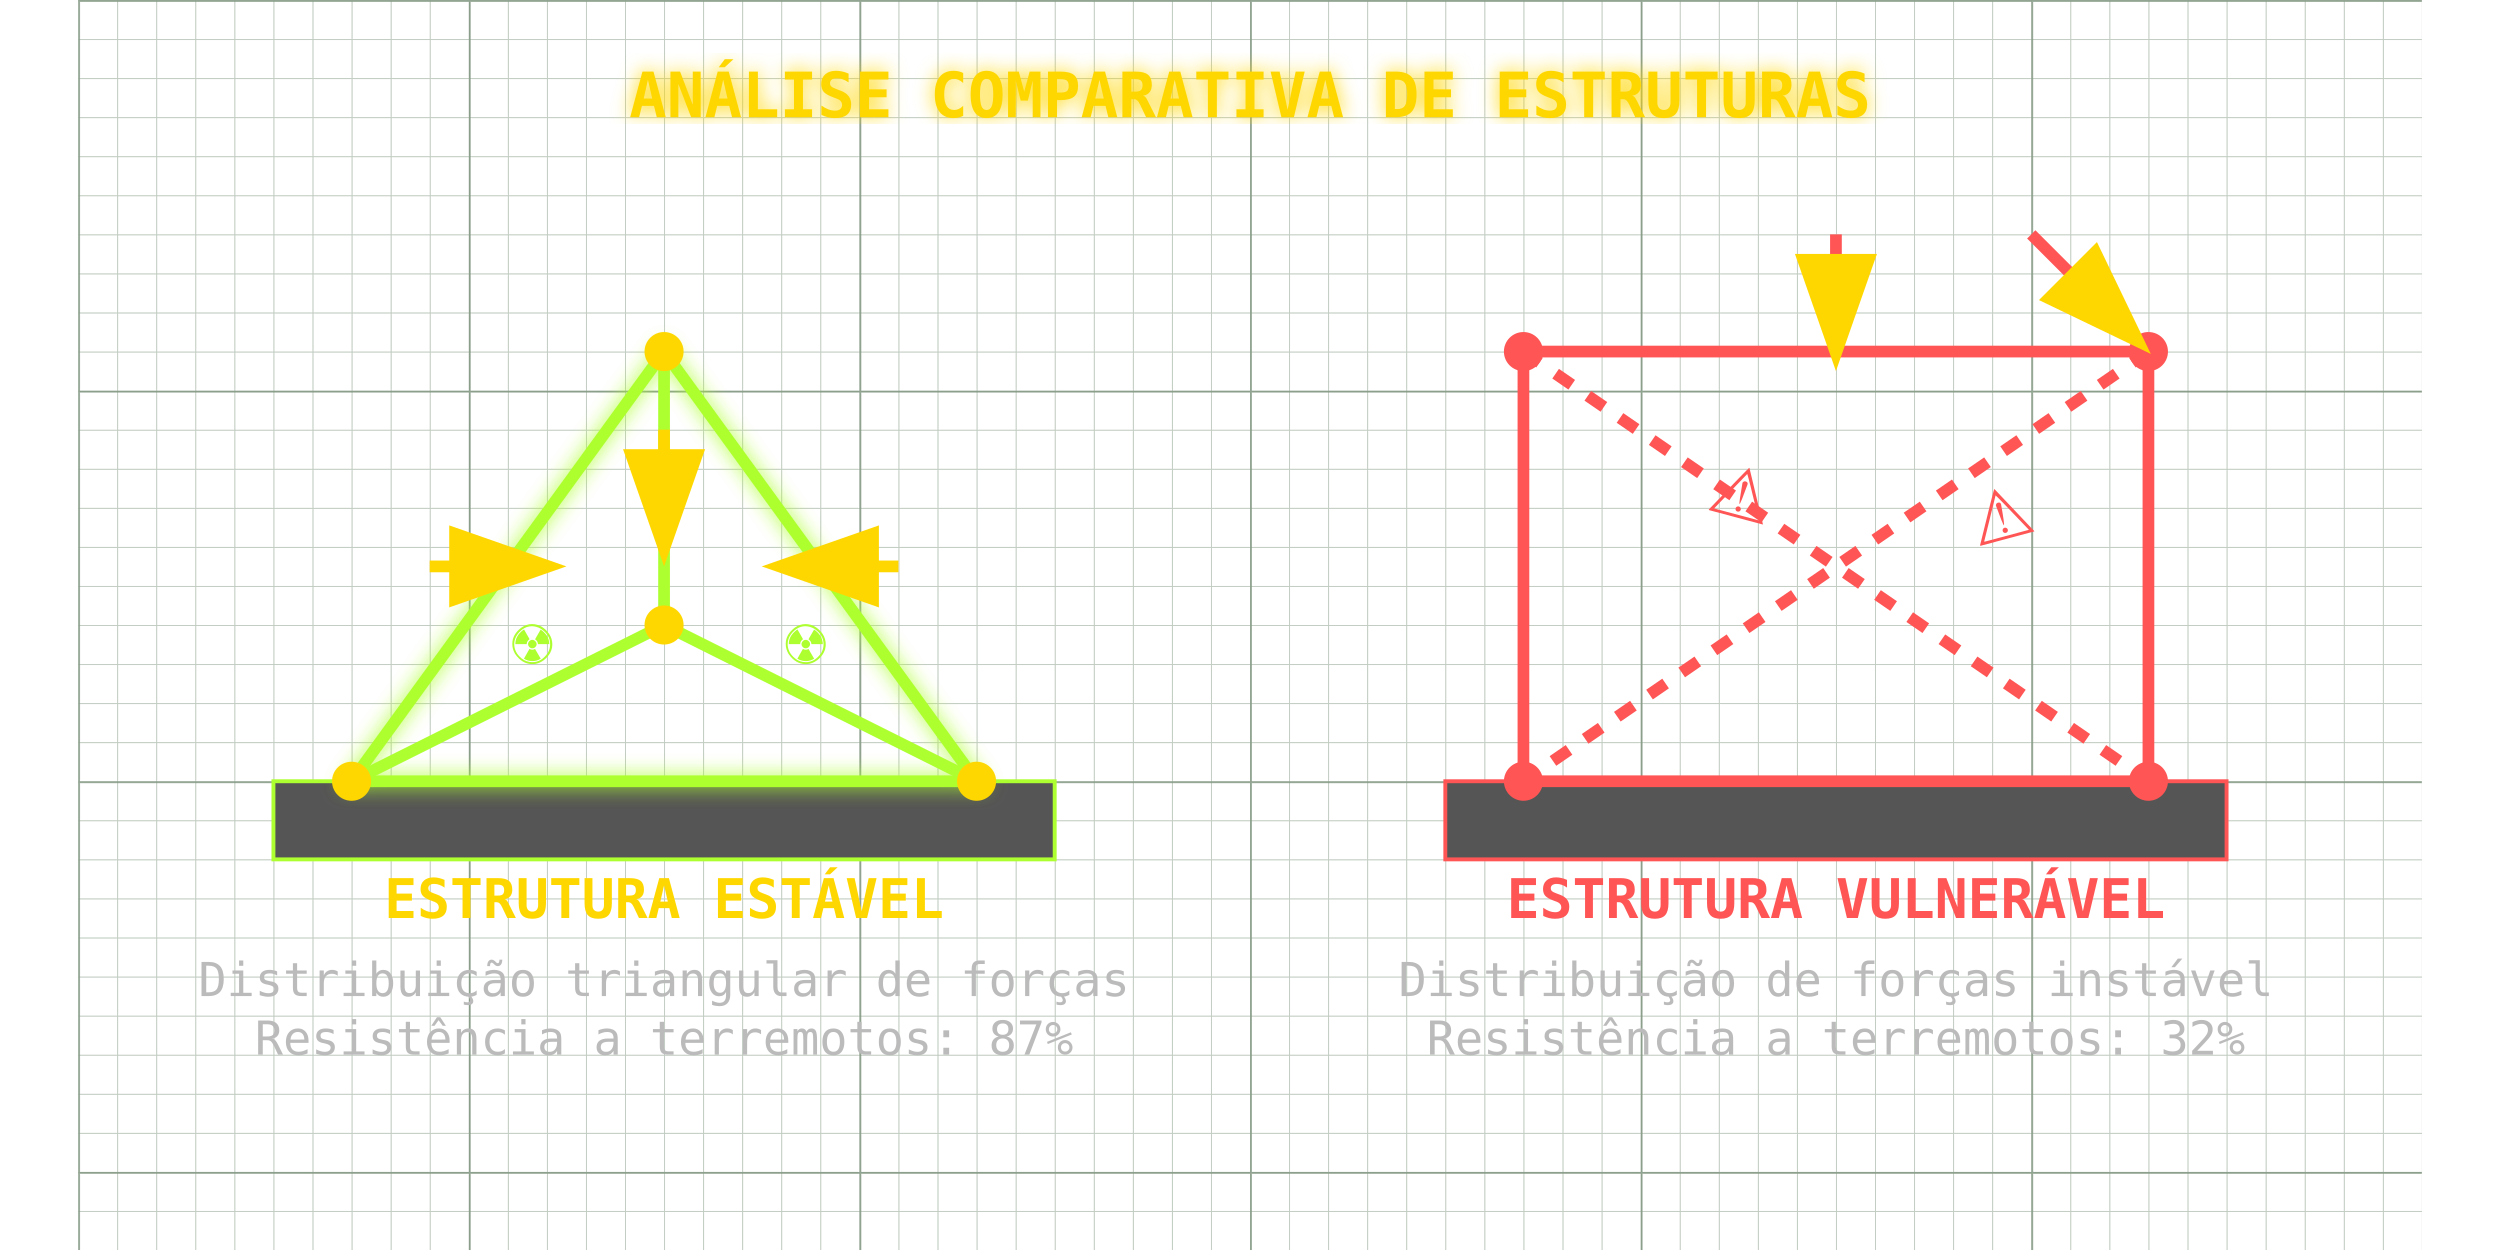
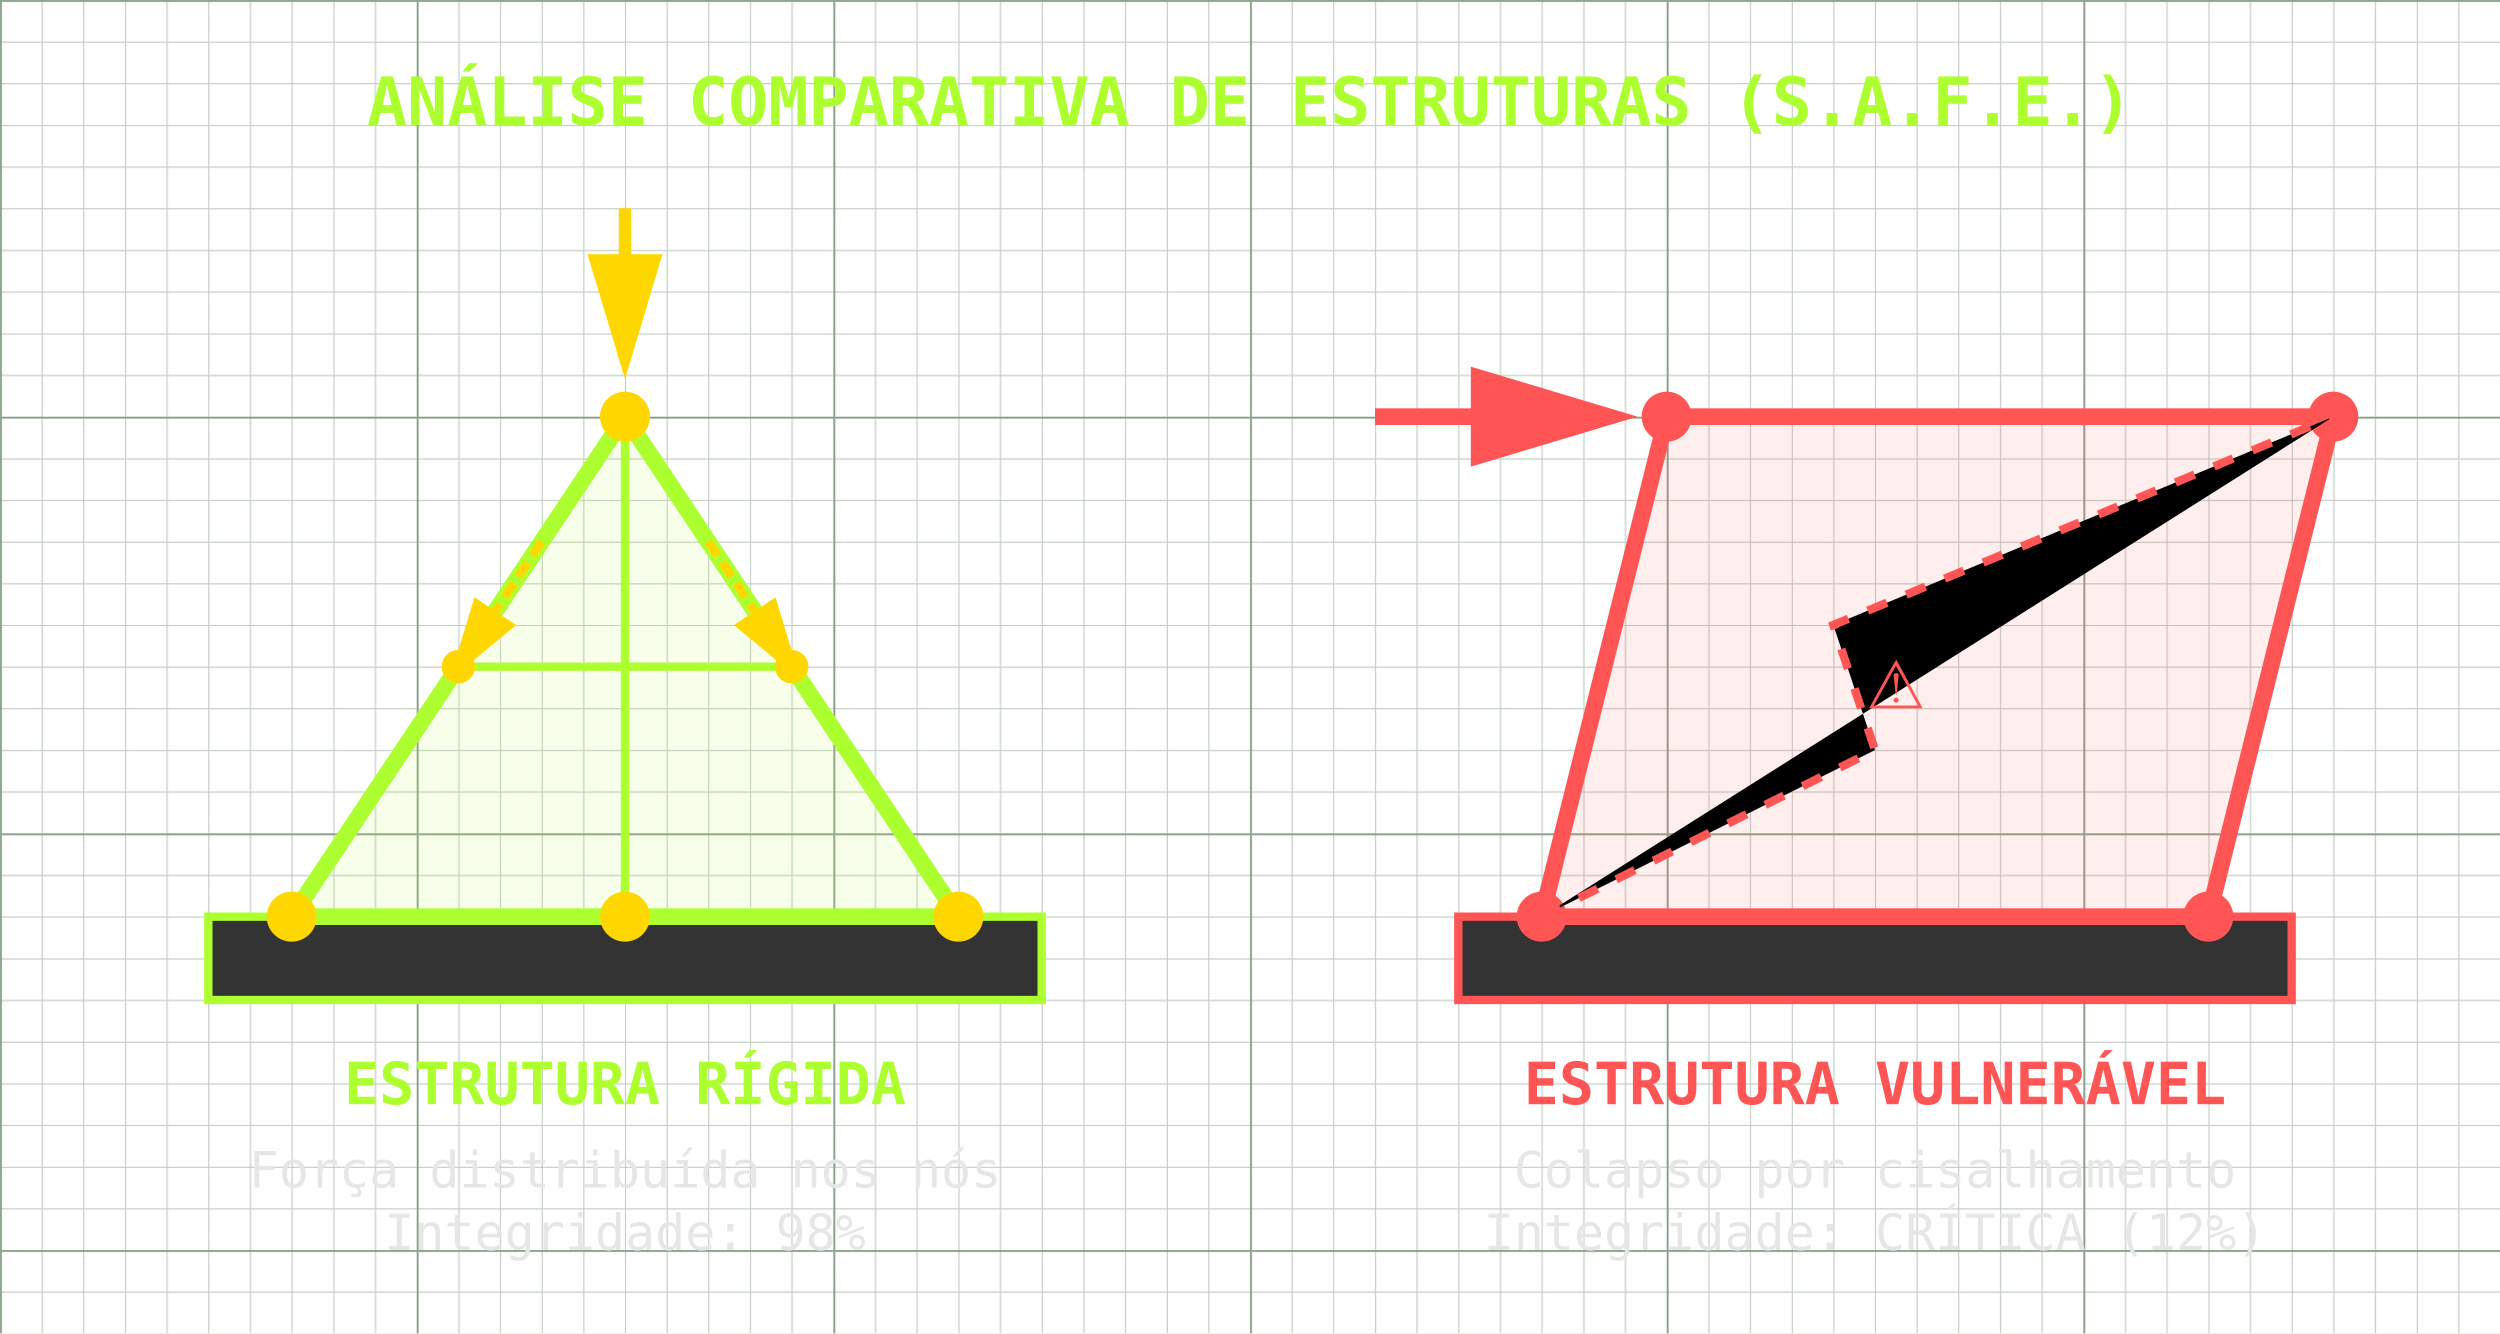
- <svg xmlns="http://www.w3.org/2000/svg" width="600" height="300" viewBox="0 0 600 320" style="                 margin: 20px auto;                 display: block;                 background-color: rgba(0, 0, 0, 0.2);                 border-radius: 5px;               ">
+ <svg xmlns="http://www.w3.org/2000/svg" width="600" height="320" viewBox="0 0 600 320" style="margin: 20px auto; display: block; background-color: rgba(0, 0, 0, 0.2); border-radius: 5px;">
  <defs>
    <pattern id="smallGrid" width="10" height="10" patternUnits="userSpaceOnUse">
      <path d="M 10 0 L 0 0 0 10" fill="none" stroke="#335533" stroke-width="0.5" opacity="0.5" />
    </pattern>
    <pattern id="grid" width="100" height="100" patternUnits="userSpaceOnUse">
      <rect width="100" height="100" fill="url(#smallGrid)" />
      <path d="M 100 0 L 0 0 0 100" fill="none" stroke="#335533" stroke-width="1" opacity="0.8" />
    </pattern>
-     <filter id="glow">
-       <feGaussianBlur stdDeviation="2.5" result="coloredBlur" />
-       <feMerge>
-         <feMergeNode in="coloredBlur" />
-         <feMergeNode in="SourceGraphic" />
-       </feMerge>
-     </filter>
-     <pattern id="metal" width="20" height="20" patternUnits="userSpaceOnUse">
-       <rect width="20" height="20" fill="#333" />
-       <rect width="10" height="10" fill="#555" />
-       <rect width="10" height="10" x="10" y="10" fill="#555" />
-     </pattern>
+     <marker id="arrow-yellow" markerWidth="10" markerHeight="10" refX="8" refY="5" orient="auto">
+       <polygon points="0 2, 10 5, 0 8" fill="#FFD700" />
+     </marker>
+     <marker id="arrow-red" markerWidth="10" markerHeight="10" refX="8" refY="5" orient="auto">
+       <polygon points="0 2, 10 5, 0 8" fill="#ff5555" />
+     </marker>
  </defs>
  <rect width="600" height="320" fill="url(#grid)" opacity="0.6" />
-   <text x="300" y="30" fill="#FFD700" font-size="16" text-anchor="middle" font-weight="bold" filter="url(#glow)" font-family="monospace">
-                 ANÁLISE COMPARATIVA DE ESTRUTURAS
-               </text>
-   <g transform="translate(150, 160)">
-     <rect x="-100" y="40" width="200" height="20" fill="#555" stroke="#ADFF2F" stroke-width="1" />
-     <polygon points="-80,40 0,-70 80,40" fill="none" stroke="#ADFF2F" stroke-width="3" filter="url(#glow)" />
-     <line x1="-80" y1="40" x2="0" y2="0" stroke="#ADFF2F" stroke-width="3" />
-     <line x1="80" y1="40" x2="0" y2="0" stroke="#ADFF2F" stroke-width="3" />
-     <line x1="0" y1="-70" x2="0" y2="0" stroke="#ADFF2F" stroke-width="3" />
-     <circle cx="-80" cy="40" r="5" fill="#FFD700" />
-     <circle cx="80" cy="40" r="5" fill="#FFD700" />
-     <circle cx="0" cy="-70" r="5" fill="#FFD700" />
-     <circle cx="0" cy="0" r="5" fill="#FFD700" />
-     <text x="-40" y="10" fill="#ADFF2F" font-size="14" font-family="monospace">☢️</text>
-     <text x="30" y="10" fill="#ADFF2F" font-size="14" font-family="monospace">☢️</text>
-     <line x1="-60" y1="-15" x2="-40" y2="-15" stroke="#FFD700" stroke-width="3" marker-end="url(#arrowhead)" />
-     <line x1="60" y1="-15" x2="40" y2="-15" stroke="#FFD700" stroke-width="3" marker-end="url(#arrowhead)" />
-     <line x1="0" y1="-50" x2="0" y2="-30" stroke="#FFD700" stroke-width="3" marker-end="url(#arrowhead)" />
-     <text x="0" y="75" fill="#FFD700" font-size="14" text-anchor="middle" font-weight="bold" font-family="monospace">
-                   ESTRUTURA ESTÁVEL
-                 </text>
-     <text x="0" y="95" fill="#bbb" font-size="12" text-anchor="middle" font-family="monospace">
-                   Distribuição triangular de forças
-                 </text>
-     <text x="0" y="110" fill="#bbb" font-size="12" text-anchor="middle" font-family="monospace">
-                   Resistência a terremotos: 87%
-                 </text>
+   <text x="300" y="30" fill="#ADFF2F" font-size="16" text-anchor="middle" font-weight="bold" font-family="monospace">ANÁLISE COMPARATIVA DE ESTRUTURAS (S.A.F.E.)</text>
+   <g transform="translate(150, 180)">
+     <rect x="-100" y="40" width="200" height="20" fill="#333" stroke="#ADFF2F" stroke-width="2" />
+     <polygon points="-80,40 0,-80 80,40" fill="rgba(173, 255, 47, 0.1)" stroke="#ADFF2F" stroke-width="4" />
+     <line x1="0" y1="40" x2="0" y2="-80" stroke="#ADFF2F" stroke-width="2" />
+     <line x1="-40" y1="-20" x2="40" y2="-20" stroke="#ADFF2F" stroke-width="2" />
+     <circle cx="-80" cy="40" r="6" fill="#FFD700" />
+     <circle cx="80" cy="40" r="6" fill="#FFD700" />
+     <circle cx="0" cy="40" r="6" fill="#FFD700" />
+     <circle cx="0" cy="-80" r="6" fill="#FFD700" />
+     <circle cx="-40" cy="-20" r="4" fill="#FFD700" />
+     <circle cx="40" cy="-20" r="4" fill="#FFD700" />
+     <line x1="0" y1="-130" x2="0" y2="-95" stroke="#FFD700" stroke-width="3" marker-end="url(#arrow-yellow)" />
+     <line x1="-20" y1="-50" x2="-40" y2="-20" stroke="#FFD700" stroke-width="2" marker-end="url(#arrow-yellow)" stroke-dasharray="4,2" />
+     <line x1="20" y1="-50" x2="40" y2="-20" stroke="#FFD700" stroke-width="2" marker-end="url(#arrow-yellow)" stroke-dasharray="4,2" />
+     <text x="0" y="85" fill="#ADFF2F" font-size="14" text-anchor="middle" font-weight="bold" font-family="monospace">ESTRUTURA RÍGIDA</text>
+     <text x="0" y="105" fill="#e6e6e6" font-size="12" text-anchor="middle" font-family="monospace">Força distribuída nos nós</text>
+     <text x="0" y="120" fill="#e6e6e6" font-size="12" text-anchor="middle" font-family="monospace">Integridade: 98%</text>
  </g>
-   <g transform="translate(450, 160)">
-     <rect x="-100" y="40" width="200" height="20" fill="#555" stroke="#ff5555" stroke-width="1" />
-     <rect x="-80" y="-70" width="160" height="110" fill="none" stroke="#ff5555" stroke-width="3" />
-     <line x1="-80" y1="-70" x2="80" y2="40" stroke="#ff5555" stroke-width="3" stroke-dasharray="5,5" />
-     <line x1="80" y1="-70" x2="-80" y2="40" stroke="#ff5555" stroke-width="3" stroke-dasharray="5,5" />
-     <circle cx="-80" cy="-70" r="5" fill="#ff5555" />
-     <circle cx="80" cy="-70" r="5" fill="#ff5555" />
-     <circle cx="-80" cy="40" r="5" fill="#ff5555" />
-     <circle cx="80" cy="40" r="5" fill="#ff5555" />
-     <line x1="0" y1="-100" x2="0" y2="-80" stroke="#ff5555" stroke-width="3" marker-end="url(#arrowhead)" />
-     <line x1="50" y1="-100" x2="70" y2="-80" stroke="#ff5555" stroke-width="3" marker-end="url(#arrowhead)" />
-     <text x="-40" y="-20" fill="#ff5555" font-size="18" transform="rotate(15)" font-family="monospace">
-                   ⚠️
-                 </text>
-     <text x="40" y="-10" fill="#ff5555" font-size="18" transform="rotate(-15)" font-family="monospace">
-                   ⚠️
-                 </text>
-     <text x="0" y="75" fill="#ff5555" font-size="14" text-anchor="middle" font-weight="bold" font-family="monospace">
-                   ESTRUTURA VULNERÁVEL
-                 </text>
-     <text x="0" y="95" fill="#bbb" font-size="12" text-anchor="middle" font-family="monospace">
-                   Distribuição de forças instável
-                 </text>
-     <text x="0" y="110" fill="#bbb" font-size="12" text-anchor="middle" font-family="monospace">
-                   Resistência a terremotos: 32%
-                 </text>
+   <g transform="translate(450, 180)">
+     <rect x="-100" y="40" width="200" height="20" fill="#333" stroke="#ff5555" stroke-width="2" />
+     <polygon points="-50,-80 110,-80 80,40 -80,40" fill="rgba(255, 85, 85, 0.1)" stroke="#ff5555" stroke-width="4" />
+     <circle cx="-80" cy="40" r="6" fill="#ff5555" />
+     <circle cx="80" cy="40" r="6" fill="#ff5555" />
+     <circle cx="-50" cy="-80" r="6" fill="#ff5555" />
+     <circle cx="110" cy="-80" r="6" fill="#ff5555" />
+     <path d="M -80,40 L 0,0 L -10,-30 L 110,-80" stroke="#ff5555" stroke-width="2" stroke-dasharray="5,5" />
+     <text x="5" y="-10" fill="#ff5555" font-size="16" font-family="monospace" text-anchor="middle">⚠️</text>
+     <line x1="-120" y1="-80" x2="-65" y2="-80" stroke="#ff5555" stroke-width="4" marker-end="url(#arrow-red)" />
+     <text x="0" y="85" fill="#ff5555" font-size="14" text-anchor="middle" font-weight="bold" font-family="monospace">ESTRUTURA VULNERÁVEL</text>
+     <text x="0" y="105" fill="#e6e6e6" font-size="12" text-anchor="middle" font-family="monospace">Colapso por cisalhamento</text>
+     <text x="0" y="120" fill="#e6e6e6" font-size="12" text-anchor="middle" font-family="monospace">Integridade: CRÍTICA (12%)</text>
  </g>
-   <defs>
-     <marker id="arrowhead" markerWidth="10" markerHeight="7" refX="5" refY="3.5" orient="auto">
-       <polygon points="0 0, 10 3.5, 0 7" fill="#FFD700" />
-     </marker>
-   </defs>
</svg>
